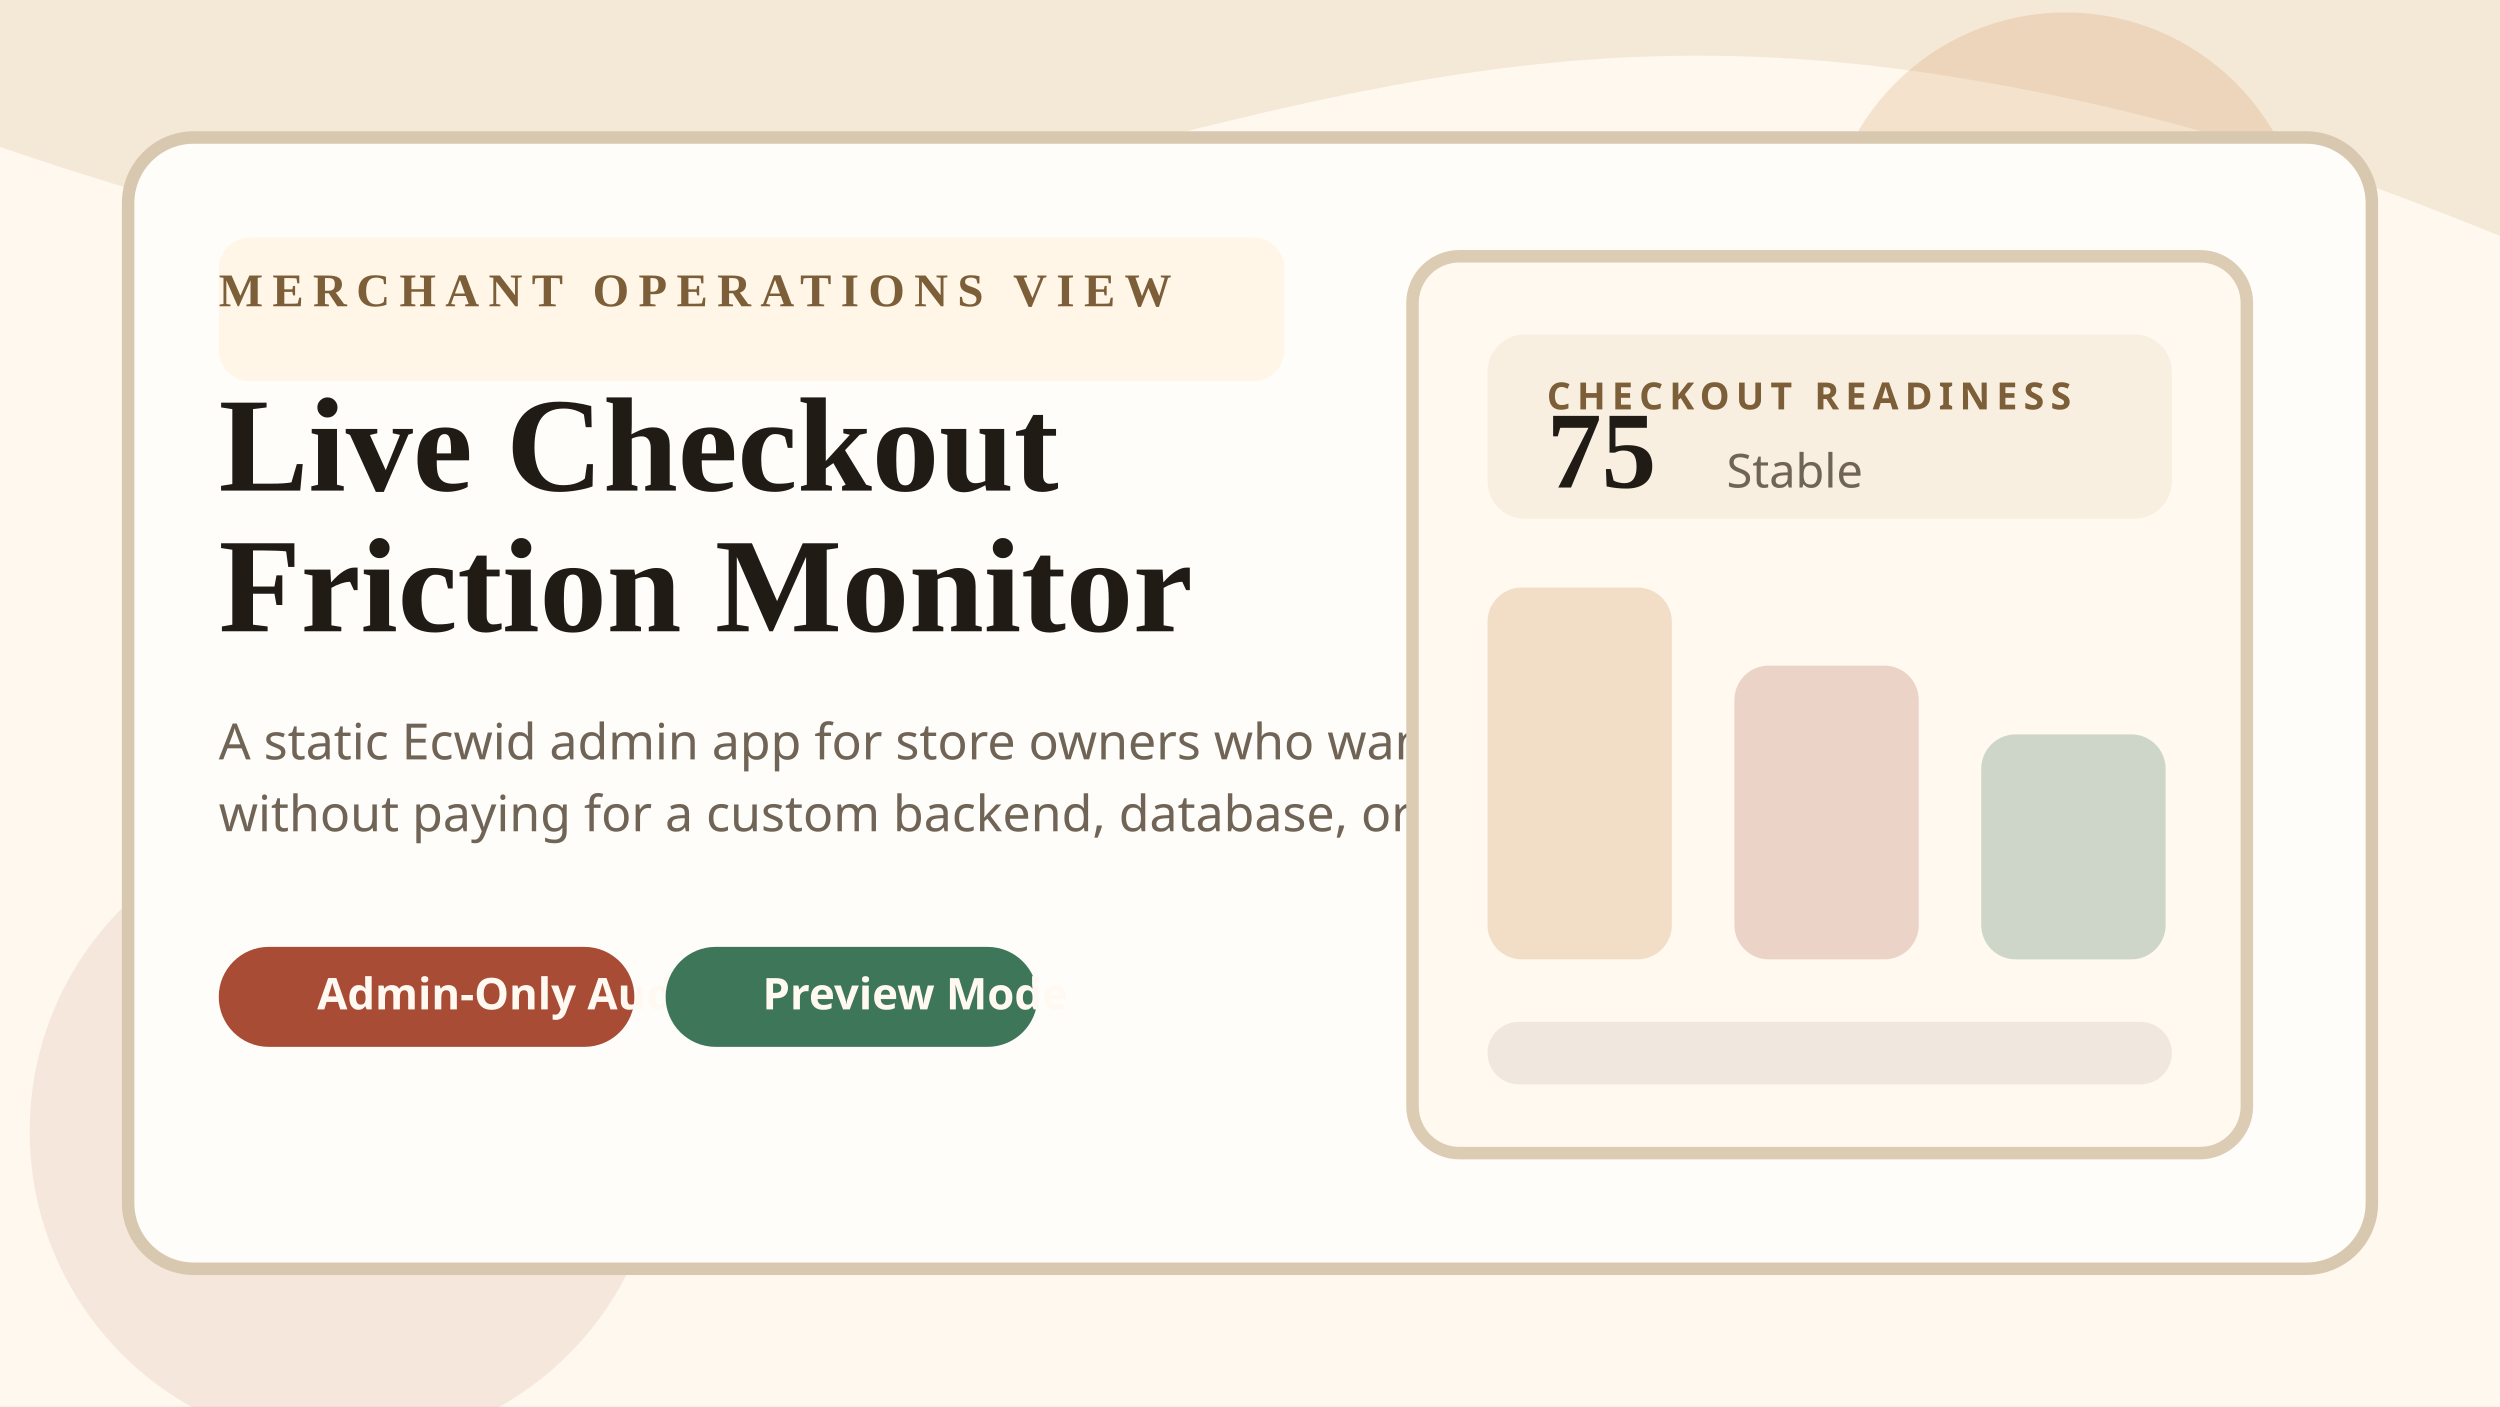
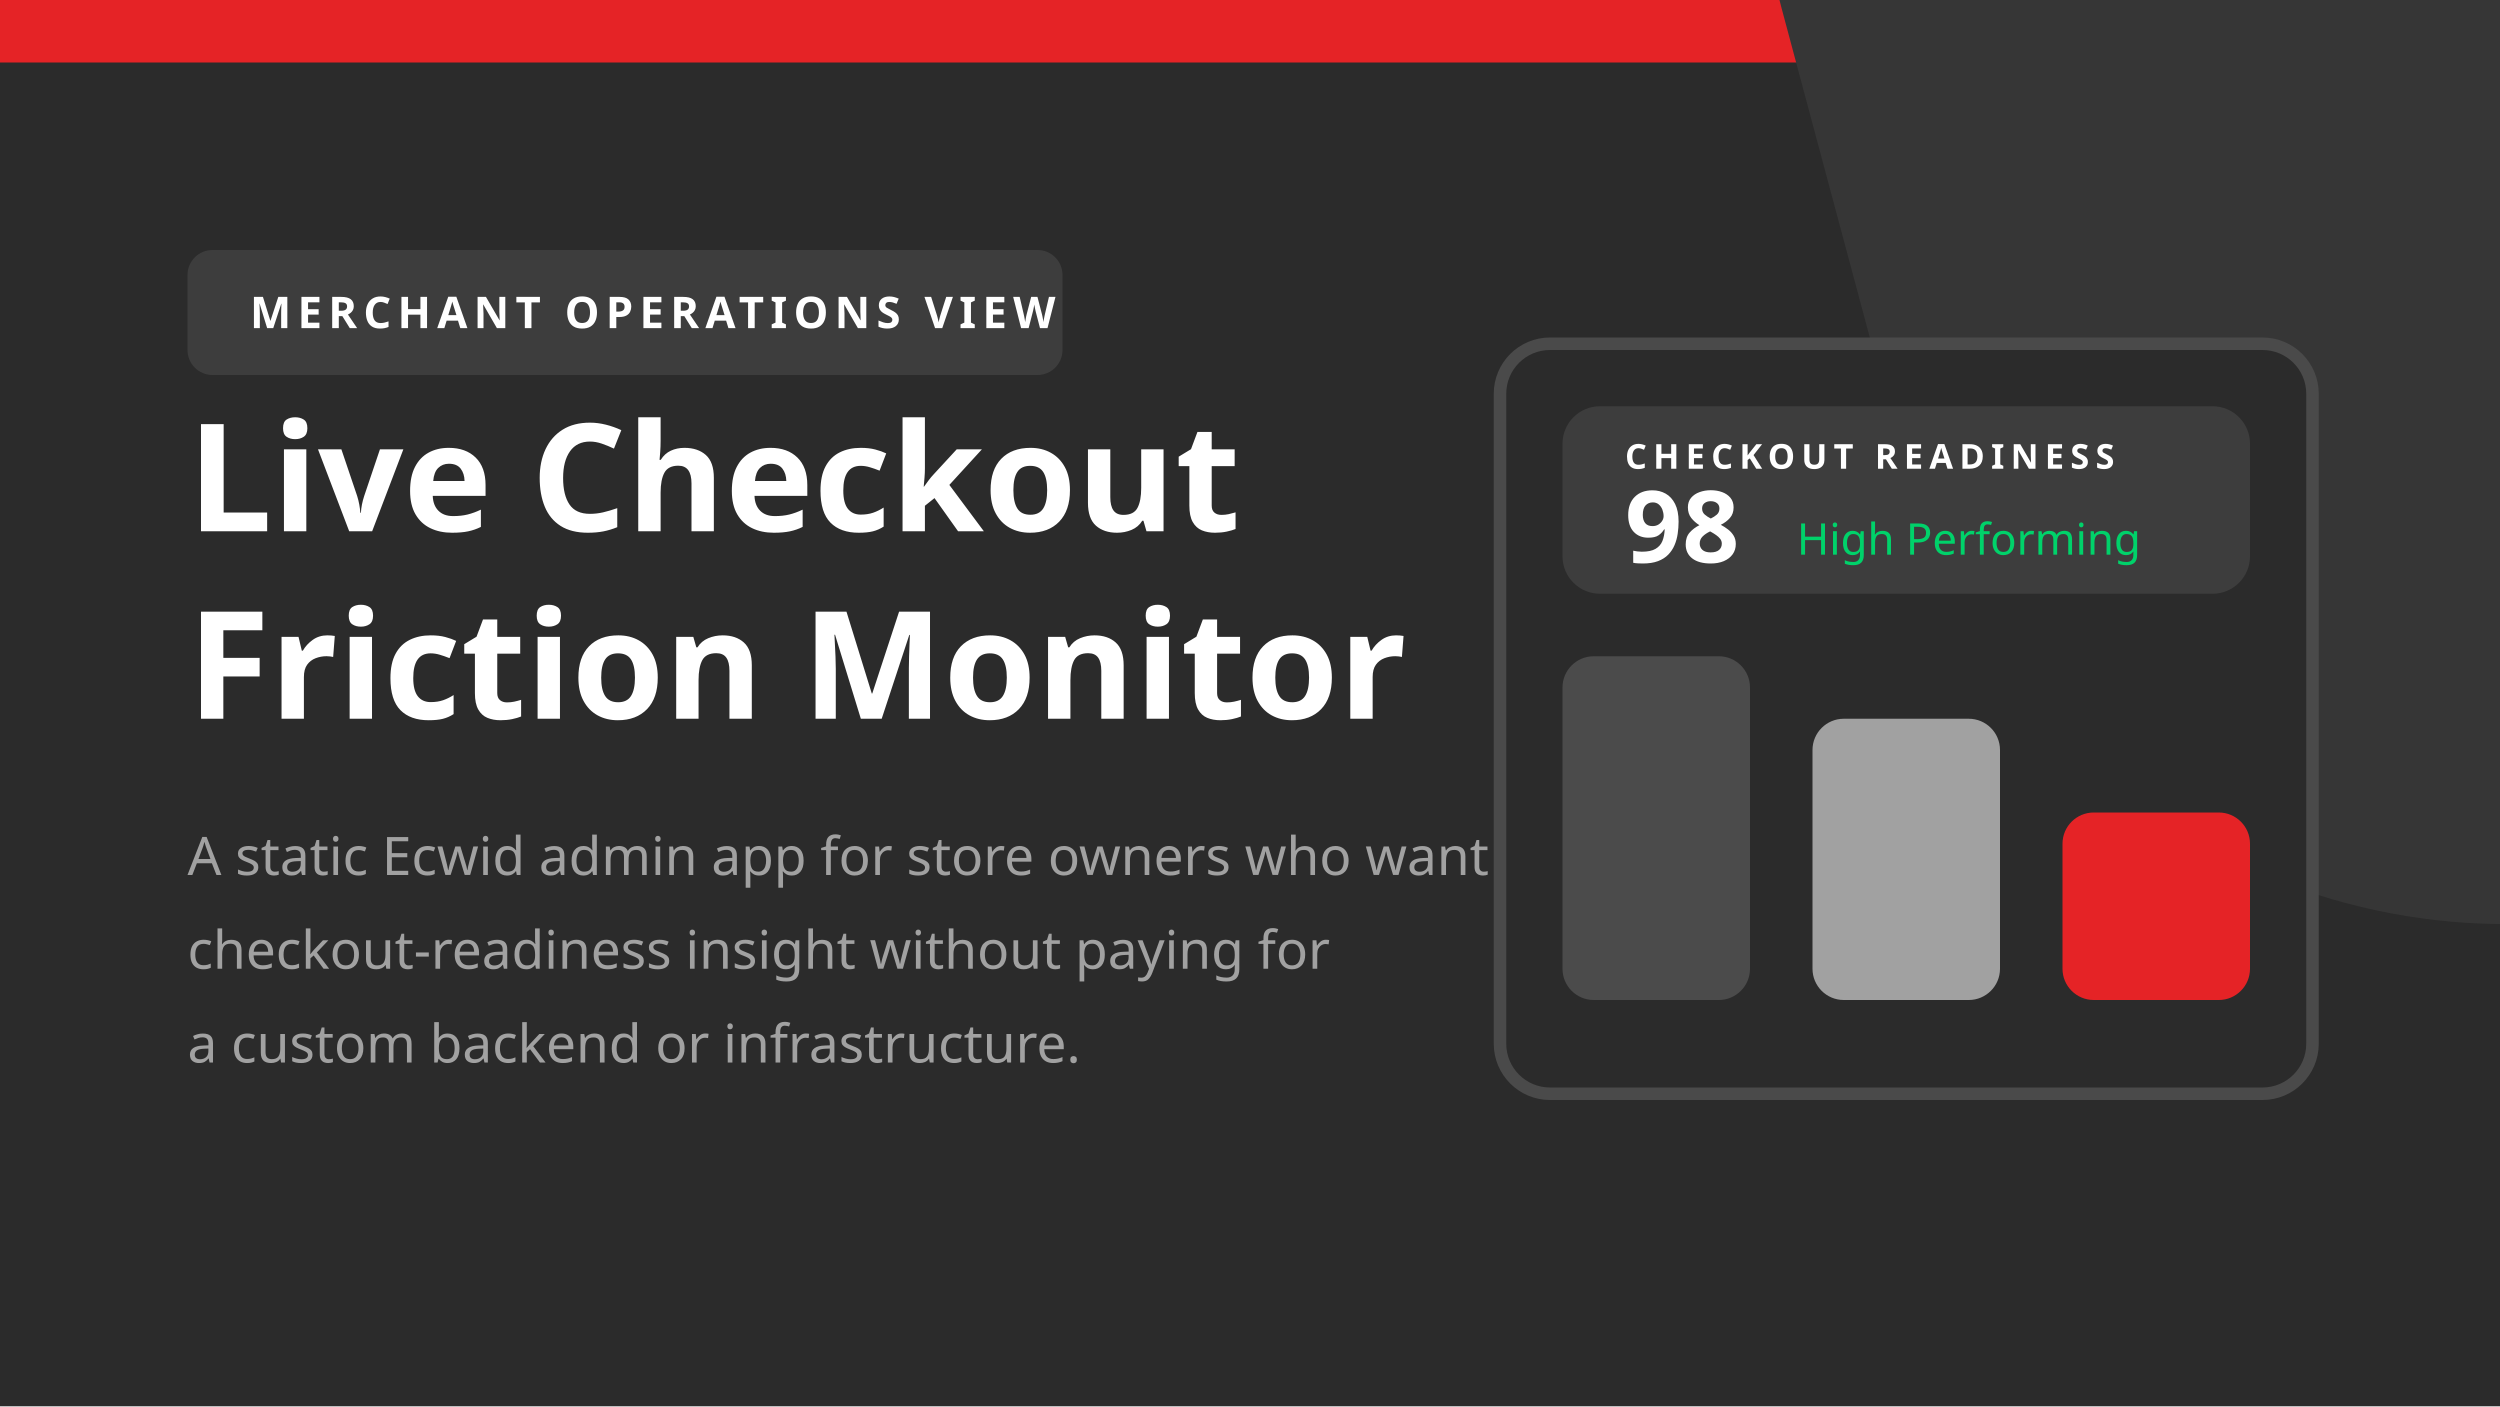
<svg xmlns="http://www.w3.org/2000/svg" width="1600" height="900" viewBox="0 0 1600 900" fill="none">
-   <rect width="1600" height="900" fill="#F4E8D7" />
-   <path d="M0 94C214 167 333 183 555 134C800 80 973 6 1242 48C1399 72 1516 117 1600 151V900H0V94Z" fill="#FFF8EE" />
-   <circle cx="1322" cy="162" r="154" fill="#C68036" opacity="0.18" />
-   <circle cx="221" cy="724" r="202" fill="#A84C35" opacity="0.1" />
-   <rect x="82" y="88" width="1436" height="724" rx="42" fill="#FFFDF9" stroke="#D8C8AF" stroke-width="8" />
-   <rect x="140" y="152" width="682" height="92" rx="20" fill="#FFF6E8" />
-   <text x="140" y="196" fill="#7C5E38" font-family="Georgia, 'Times New Roman', serif" font-size="30" font-weight="700" letter-spacing="6">MERCHANT OPERATIONS VIEW</text>
-   <text x="140" y="314" fill="#211B16" font-family="Georgia, 'Times New Roman', serif" font-size="86" font-weight="700">Live Checkout</text>
-   <text x="140" y="404" fill="#211B16" font-family="Georgia, 'Times New Roman', serif" font-size="86" font-weight="700">Friction Monitor</text>
-   <text x="140" y="486" fill="#6F6456" font-family="'Avenir Next', 'Segoe UI', sans-serif" font-size="32">A static Ecwid admin app for store owners who want checkout-readiness insight</text>
-   <text x="140" y="532" fill="#6F6456" font-family="'Avenir Next', 'Segoe UI', sans-serif" font-size="32">without paying for a custom backend, database, or Redis stack.</text>
-   <rect x="140" y="606" width="266" height="64" rx="32" fill="#A84C35" />
-   <text x="203" y="646" fill="#FFF9F2" font-family="'Avenir Next', 'Segoe UI', sans-serif" font-size="28" font-weight="700">Admin-Only Audit</text>
-   <rect x="426" y="606" width="238" height="64" rx="32" fill="#2E6A4C" opacity="0.92" />
-   <text x="488" y="646" fill="#FFF9F2" font-family="'Avenir Next', 'Segoe UI', sans-serif" font-size="28" font-weight="700">Preview Mode</text>
-   <rect x="904" y="164" width="534" height="574" rx="30" fill="#FFF9F0" stroke="#DCCCB4" stroke-width="8" />
-   <rect x="952" y="214" width="438" height="118" rx="24" fill="#F8EFE1" />
-   <text x="990" y="262" fill="#7C5E38" font-family="'Avenir Next', 'Segoe UI', sans-serif" font-size="24" font-weight="700" letter-spacing="4">CHECKOUT READINESS</text>
-   <text x="990" y="312" fill="#211B16" font-family="Georgia, 'Times New Roman', serif" font-size="70" font-weight="700">75</text>
-   <text x="1105" y="312" fill="#6F6456" font-family="'Avenir Next', 'Segoe UI', sans-serif" font-size="30">Stable</text>
-   <rect x="952" y="376" width="118" height="238" rx="22" fill="#C68036" opacity="0.22" />
-   <rect x="1110" y="426" width="118" height="188" rx="22" fill="#A84C35" opacity="0.22" />
-   <rect x="1268" y="470" width="118" height="144" rx="22" fill="#2E6A4C" opacity="0.24" />
-   <rect x="952" y="654" width="438" height="40" rx="20" fill="#3C2A1B" opacity="0.08" />
+   <rect width="1600" height="900" fill="#2B2B2B" />
+   <rect x="0" y="0" width="1600" height="40" fill="#E52326" />
+   <rect x="1100" y="-100" width="800" height="1100" rx="400" fill="#363636" transform="rotate(-15)" />
+   <rect x="120" y="160" width="560" height="80" rx="16" fill="#3D3D3D" />
+   <text x="160" y="210" fill="#FFFFFF" font-family="'Avenir Next', 'Segoe UI', sans-serif" font-size="28" font-weight="700" letter-spacing="4">MERCHANT OPERATIONS VIEW</text>
+   <text x="120" y="340" fill="#FFFFFF" font-family="'Avenir Next', 'Segoe UI', sans-serif" font-size="96" font-weight="700">Live Checkout</text>
+   <text x="120" y="460" fill="#FFFFFF" font-family="'Avenir Next', 'Segoe UI', sans-serif" font-size="96" font-weight="700">Friction Monitor</text>
+   <text x="120" y="560" fill="#A1A1A1" font-family="'Avenir Next', 'Segoe UI', sans-serif" font-size="34">A static Ecwid admin app for store owners who want</text>
+   <text x="120" y="620" fill="#A1A1A1" font-family="'Avenir Next', 'Segoe UI', sans-serif" font-size="34">checkout-readiness insight without paying for</text>
+   <text x="120" y="680" fill="#A1A1A1" font-family="'Avenir Next', 'Segoe UI', sans-serif" font-size="34">a custom backend or infrastructure.</text>
+   <rect x="960" y="220" width="520" height="480" rx="32" fill="#2B2B2B" stroke="#4a4a4a" stroke-width="8" />
+   <rect x="1000" y="260" width="440" height="120" rx="24" fill="#3D3D3D" />
+   <text x="1040" y="300" fill="#FFFFFF" font-family="'Avenir Next', 'Segoe UI', sans-serif" font-size="22" font-weight="700" letter-spacing="4">CHECKOUT READINESS</text>
+   <text x="1040" y="360" fill="#FFFFFF" font-family="'Avenir Next', 'Segoe UI', sans-serif" font-size="64" font-weight="700">98</text>
+   <text x="1150" y="355" fill="#00D26A" font-family="'Avenir Next', 'Segoe UI', sans-serif" font-size="28">High Performing</text>
+   <rect x="1000" y="420" width="120" height="220" rx="20" fill="#4B4B4B" />
+   <rect x="1160" y="460" width="120" height="180" rx="20" fill="#A1A1A1" />
+   <rect x="1320" y="520" width="120" height="120" rx="20" fill="#E52326" />
</svg>
